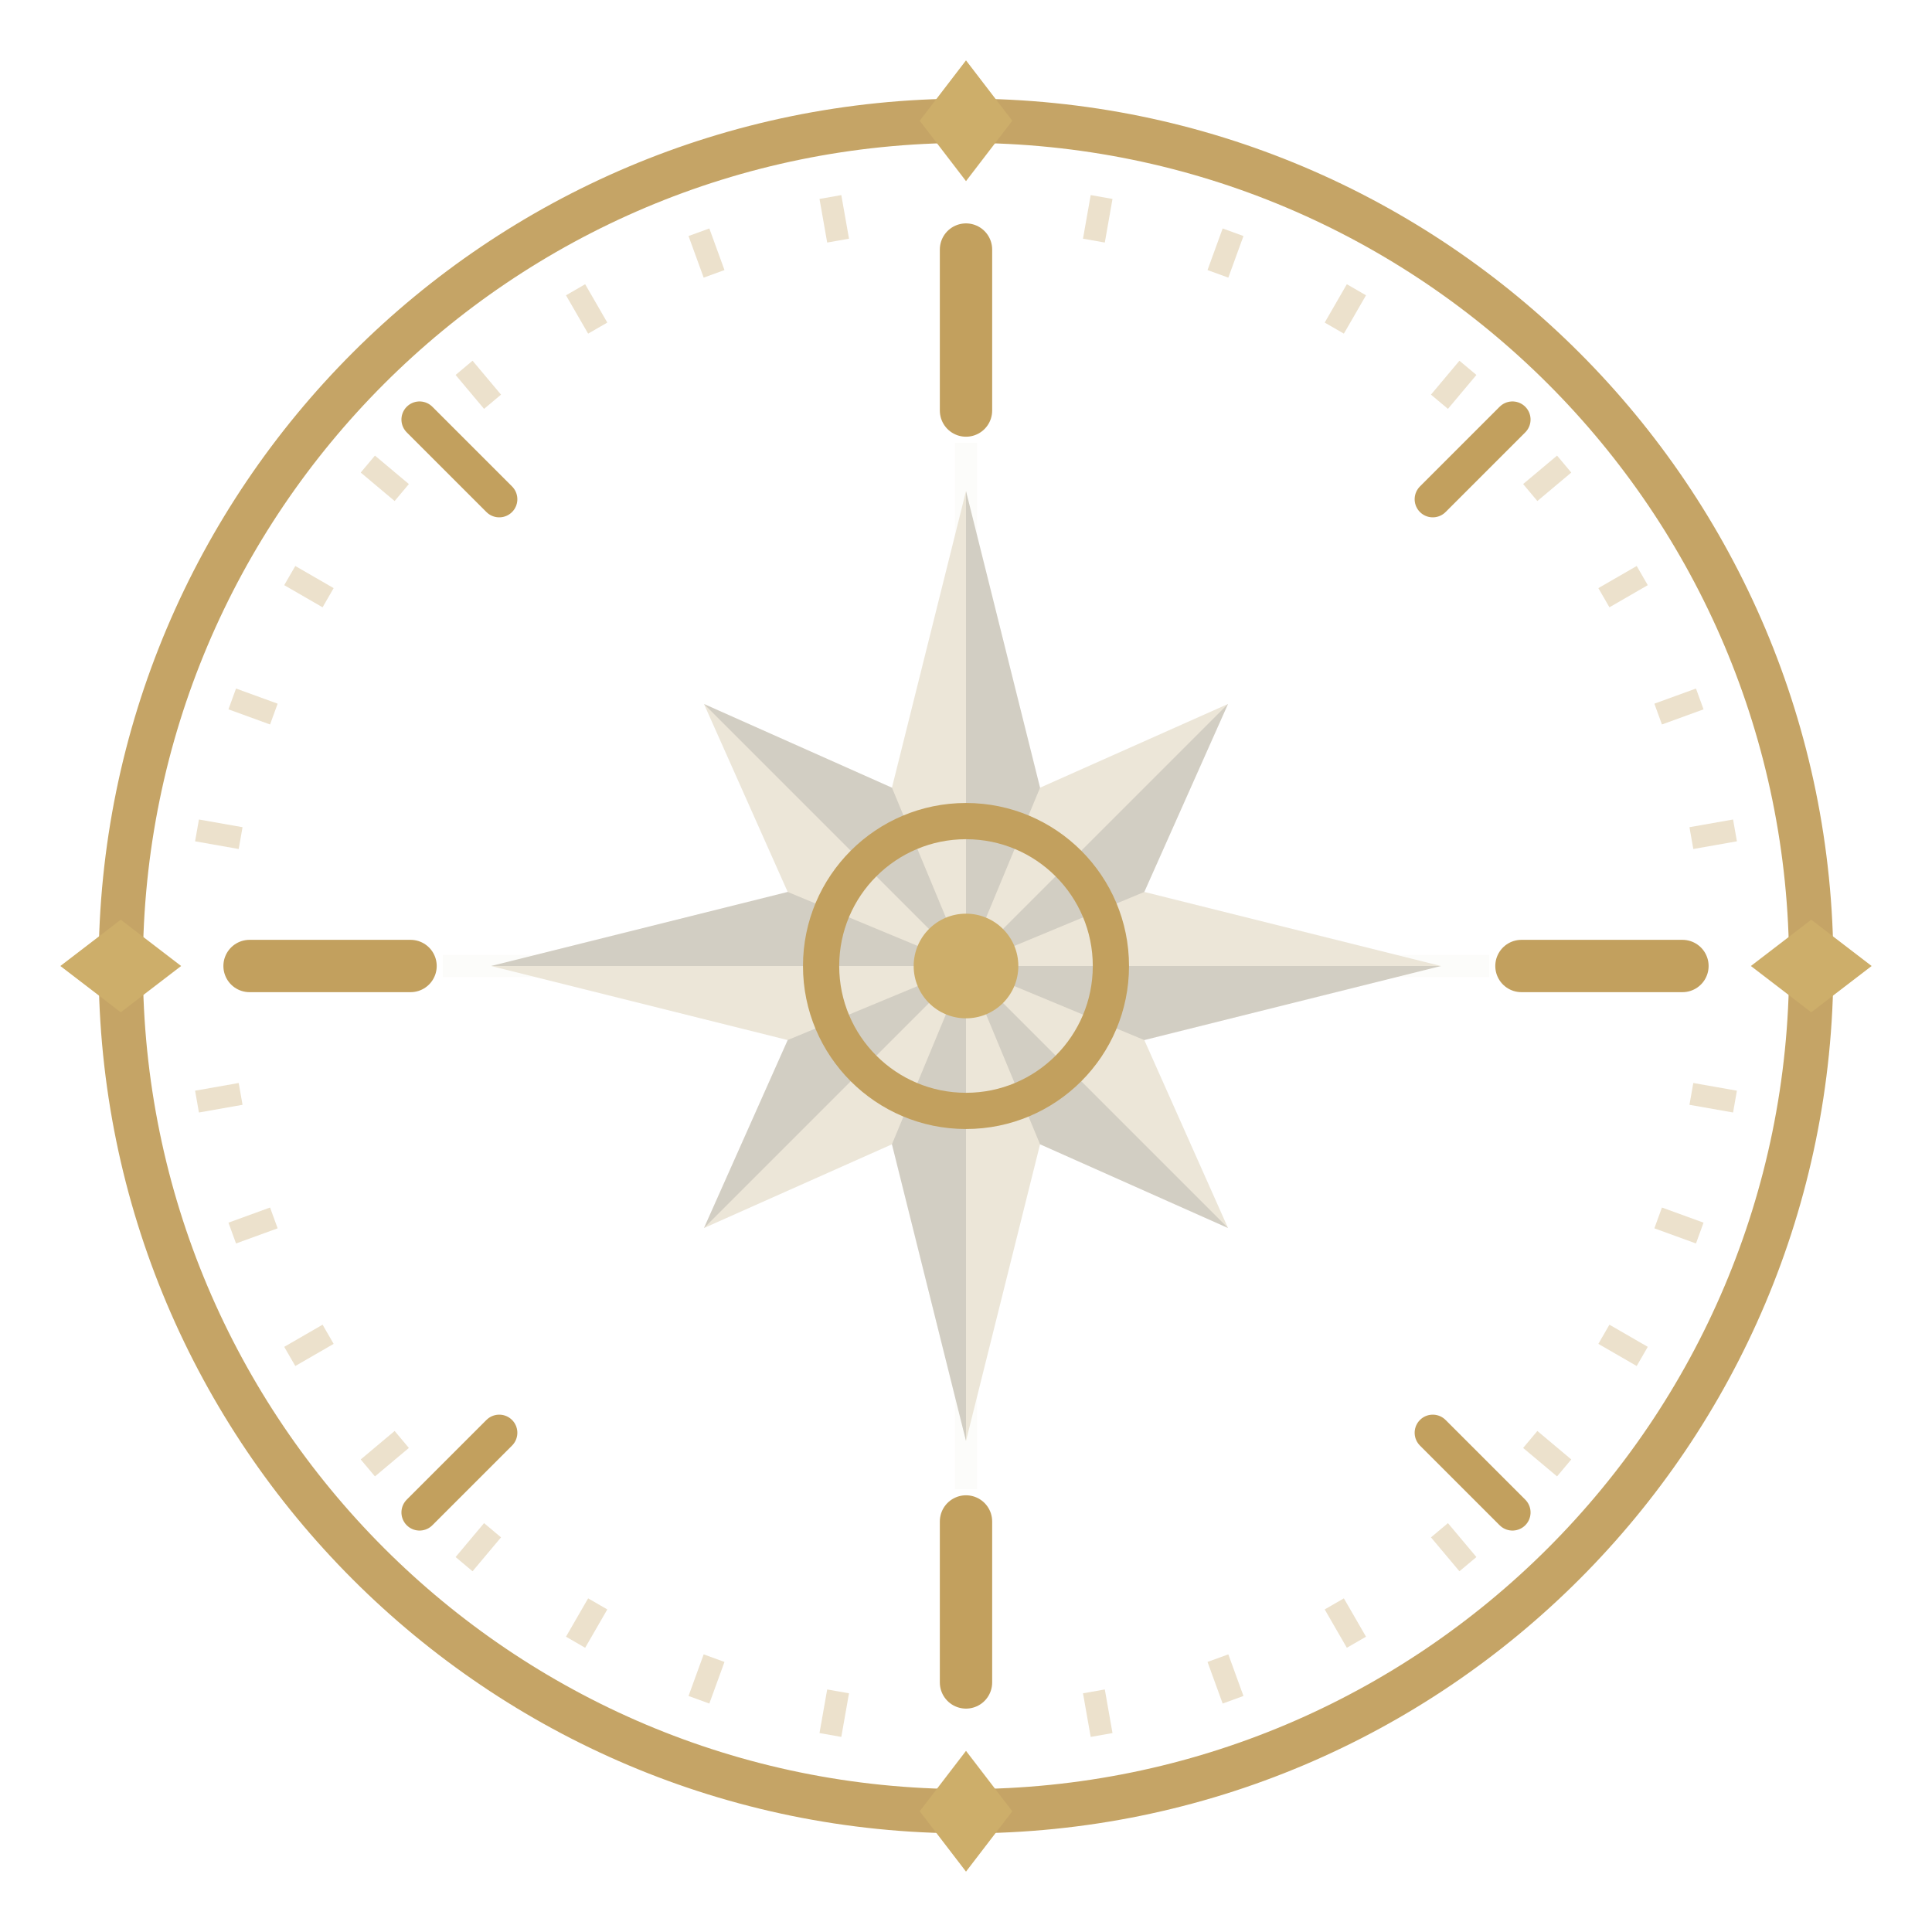
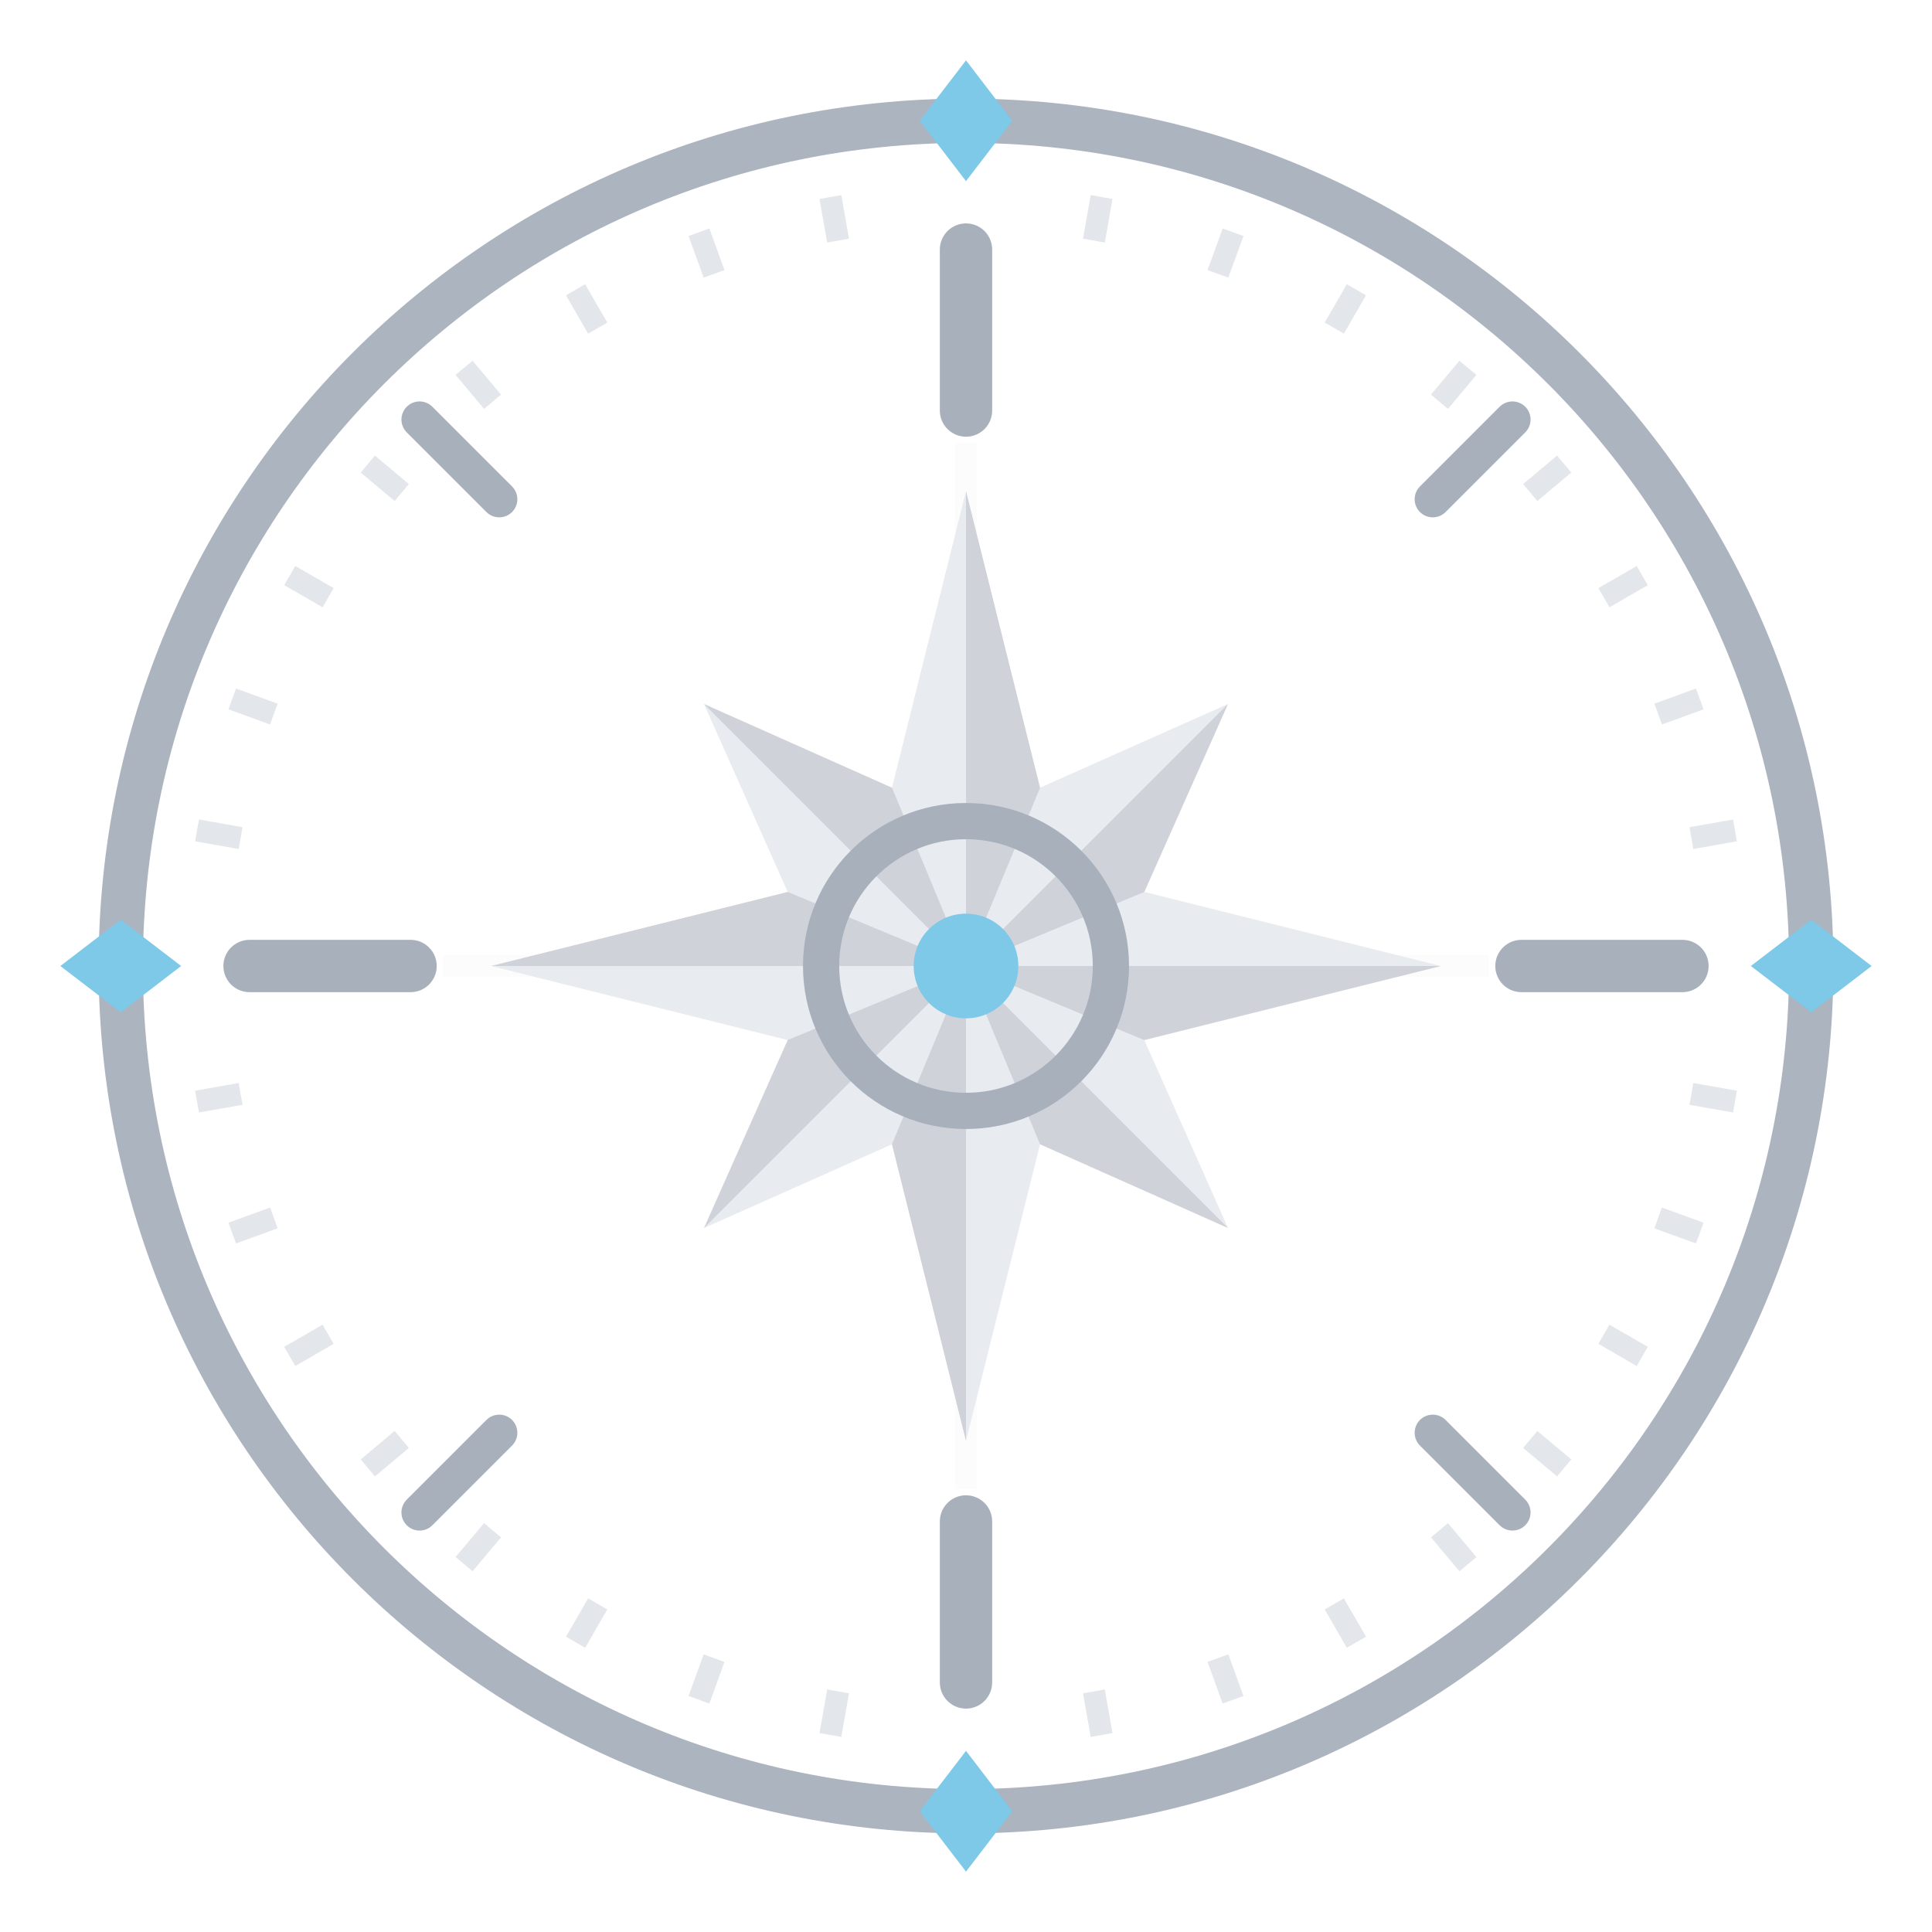
<svg xmlns="http://www.w3.org/2000/svg" viewBox="0 0 48 48" role="img" aria-label="Astro Precise mark">
-   <circle cx="24" cy="24" r="21" fill="none" stroke="#C2A05E" stroke-width="1.1" opacity="0.95" />
-   <g stroke="#C2A05E" stroke-width="0.55" opacity="0.32">
+   <circle cx="24" cy="24" r="21" fill="none" stroke="#A8B0BC" stroke-width="1.1" opacity="0.95" />
+   <g stroke="#A8B0BC" stroke-width="0.55" opacity="0.32">
    <line x1="24" y1="4.6" x2="24" y2="5.7" transform="rotate(10 24 24)" />
    <line x1="24" y1="4.6" x2="24" y2="5.7" transform="rotate(20 24 24)" />
    <line x1="24" y1="4.6" x2="24" y2="5.7" transform="rotate(30 24 24)" />
    <line x1="24" y1="4.6" x2="24" y2="5.7" transform="rotate(40 24 24)" />
    <line x1="24" y1="4.6" x2="24" y2="5.7" transform="rotate(50 24 24)" />
    <line x1="24" y1="4.6" x2="24" y2="5.7" transform="rotate(60 24 24)" />
    <line x1="24" y1="4.6" x2="24" y2="5.7" transform="rotate(70 24 24)" />
    <line x1="24" y1="4.6" x2="24" y2="5.7" transform="rotate(80 24 24)" />
    <line x1="24" y1="4.6" x2="24" y2="5.7" transform="rotate(100 24 24)" />
    <line x1="24" y1="4.6" x2="24" y2="5.7" transform="rotate(110 24 24)" />
    <line x1="24" y1="4.6" x2="24" y2="5.7" transform="rotate(120 24 24)" />
    <line x1="24" y1="4.6" x2="24" y2="5.7" transform="rotate(130 24 24)" />
    <line x1="24" y1="4.6" x2="24" y2="5.7" transform="rotate(140 24 24)" />
    <line x1="24" y1="4.6" x2="24" y2="5.7" transform="rotate(150 24 24)" />
    <line x1="24" y1="4.6" x2="24" y2="5.7" transform="rotate(160 24 24)" />
    <line x1="24" y1="4.6" x2="24" y2="5.7" transform="rotate(170 24 24)" />
    <line x1="24" y1="4.6" x2="24" y2="5.7" transform="rotate(190 24 24)" />
    <line x1="24" y1="4.6" x2="24" y2="5.7" transform="rotate(200 24 24)" />
    <line x1="24" y1="4.6" x2="24" y2="5.7" transform="rotate(210 24 24)" />
    <line x1="24" y1="4.6" x2="24" y2="5.7" transform="rotate(220 24 24)" />
    <line x1="24" y1="4.6" x2="24" y2="5.7" transform="rotate(230 24 24)" />
    <line x1="24" y1="4.6" x2="24" y2="5.7" transform="rotate(240 24 24)" />
    <line x1="24" y1="4.6" x2="24" y2="5.7" transform="rotate(250 24 24)" />
    <line x1="24" y1="4.6" x2="24" y2="5.7" transform="rotate(260 24 24)" />
    <line x1="24" y1="4.6" x2="24" y2="5.7" transform="rotate(280 24 24)" />
    <line x1="24" y1="4.6" x2="24" y2="5.7" transform="rotate(290 24 24)" />
    <line x1="24" y1="4.6" x2="24" y2="5.7" transform="rotate(300 24 24)" />
    <line x1="24" y1="4.6" x2="24" y2="5.7" transform="rotate(310 24 24)" />
    <line x1="24" y1="4.6" x2="24" y2="5.7" transform="rotate(320 24 24)" />
    <line x1="24" y1="4.6" x2="24" y2="5.7" transform="rotate(330 24 24)" />
    <line x1="24" y1="4.6" x2="24" y2="5.7" transform="rotate(340 24 24)" />
    <line x1="24" y1="4.6" x2="24" y2="5.7" transform="rotate(350 24 24)" />
  </g>
-   <g stroke="#C2A05E" stroke-linecap="round">
+   <g stroke="#A8B0BC" stroke-linecap="round">
    <line x1="24" y1="6.2" x2="24" y2="10.2" stroke-width="1.3" />
    <line x1="24" y1="6.2" x2="24" y2="10.2" stroke-width="1.3" transform="rotate(90 24 24)" />
    <line x1="24" y1="6.2" x2="24" y2="10.2" stroke-width="1.3" transform="rotate(180 24 24)" />
    <line x1="24" y1="6.2" x2="24" y2="10.2" stroke-width="1.3" transform="rotate(270 24 24)" />
    <line x1="24" y1="4.8" x2="24" y2="7.6" stroke-width="0.9" transform="rotate(45 24 24)" />
    <line x1="24" y1="4.8" x2="24" y2="7.6" stroke-width="0.9" transform="rotate(135 24 24)" />
    <line x1="24" y1="4.8" x2="24" y2="7.6" stroke-width="0.9" transform="rotate(225 24 24)" />
    <line x1="24" y1="4.8" x2="24" y2="7.6" stroke-width="0.9" transform="rotate(315 24 24)" />
  </g>
-   <g stroke="#ECE6D8" stroke-width="0.55" opacity="0.14">
+   <g stroke="#E8EBF0" stroke-width="0.55" opacity="0.14">
    <line x1="24" y1="11" x2="24" y2="37" />
    <line x1="11" y1="24" x2="37" y2="24" />
  </g>
-   <g fill="#CDAE6A">
+   <g fill="#7EC8E8">
    <path d="M24 1.5 L25.15 3 L24 4.5 L22.85 3 Z" />
    <path d="M24 1.5 L25.15 3 L24 4.5 L22.85 3 Z" transform="rotate(90 24 24)" />
    <path d="M24 1.5 L25.15 3 L24 4.5 L22.85 3 Z" transform="rotate(180 24 24)" />
    <path d="M24 1.5 L25.15 3 L24 4.5 L22.85 3 Z" transform="rotate(270 24 24)" />
  </g>
-   <path fill="#ECE6D8" d="M24 12.2 L25.84 19.57 L30.51 17.49 L28.43 22.16 L35.8 24 L28.43 25.84 L30.51 30.51 L25.84 28.43 L24 35.8 L22.16 28.43 L17.49 30.51 L19.57 25.84 L12.2 24 L19.57 22.16 L17.49 17.49 L22.16 19.57 Z" />
+   <path fill="#E8EBF0" d="M24 12.2 L25.84 19.57 L30.51 17.49 L28.43 22.16 L35.8 24 L28.43 25.84 L30.51 30.51 L25.84 28.43 L24 35.8 L22.16 28.43 L17.49 30.51 L19.57 25.84 L12.2 24 L19.57 22.16 L17.49 17.49 L22.16 19.57 Z" />
  <path fill="#101620" opacity="0.12" d="M24 12.2 L25.84 19.57 L24 24 Z M30.51 17.49 L28.43 22.16 L24 24 Z M35.8 24 L28.43 25.84 L24 24 Z M30.51 30.51 L25.84 28.43 L24 24 Z M24 35.8 L22.16 28.43 L24 24 Z M17.49 30.51 L19.57 25.84 L24 24 Z M12.2 24 L19.57 22.16 L24 24 Z M17.49 17.49 L22.16 19.57 L24 24 Z" />
-   <circle cx="24" cy="24" r="3.6" fill="none" stroke="#C2A05E" stroke-width="0.9" />
-   <circle cx="24" cy="24" r="1.3" fill="#CDAE6A" />
+   <circle cx="24" cy="24" r="3.6" fill="none" stroke="#A8B0BC" stroke-width="0.9" />
+   <circle cx="24" cy="24" r="1.3" fill="#7EC8E8" />
</svg>
